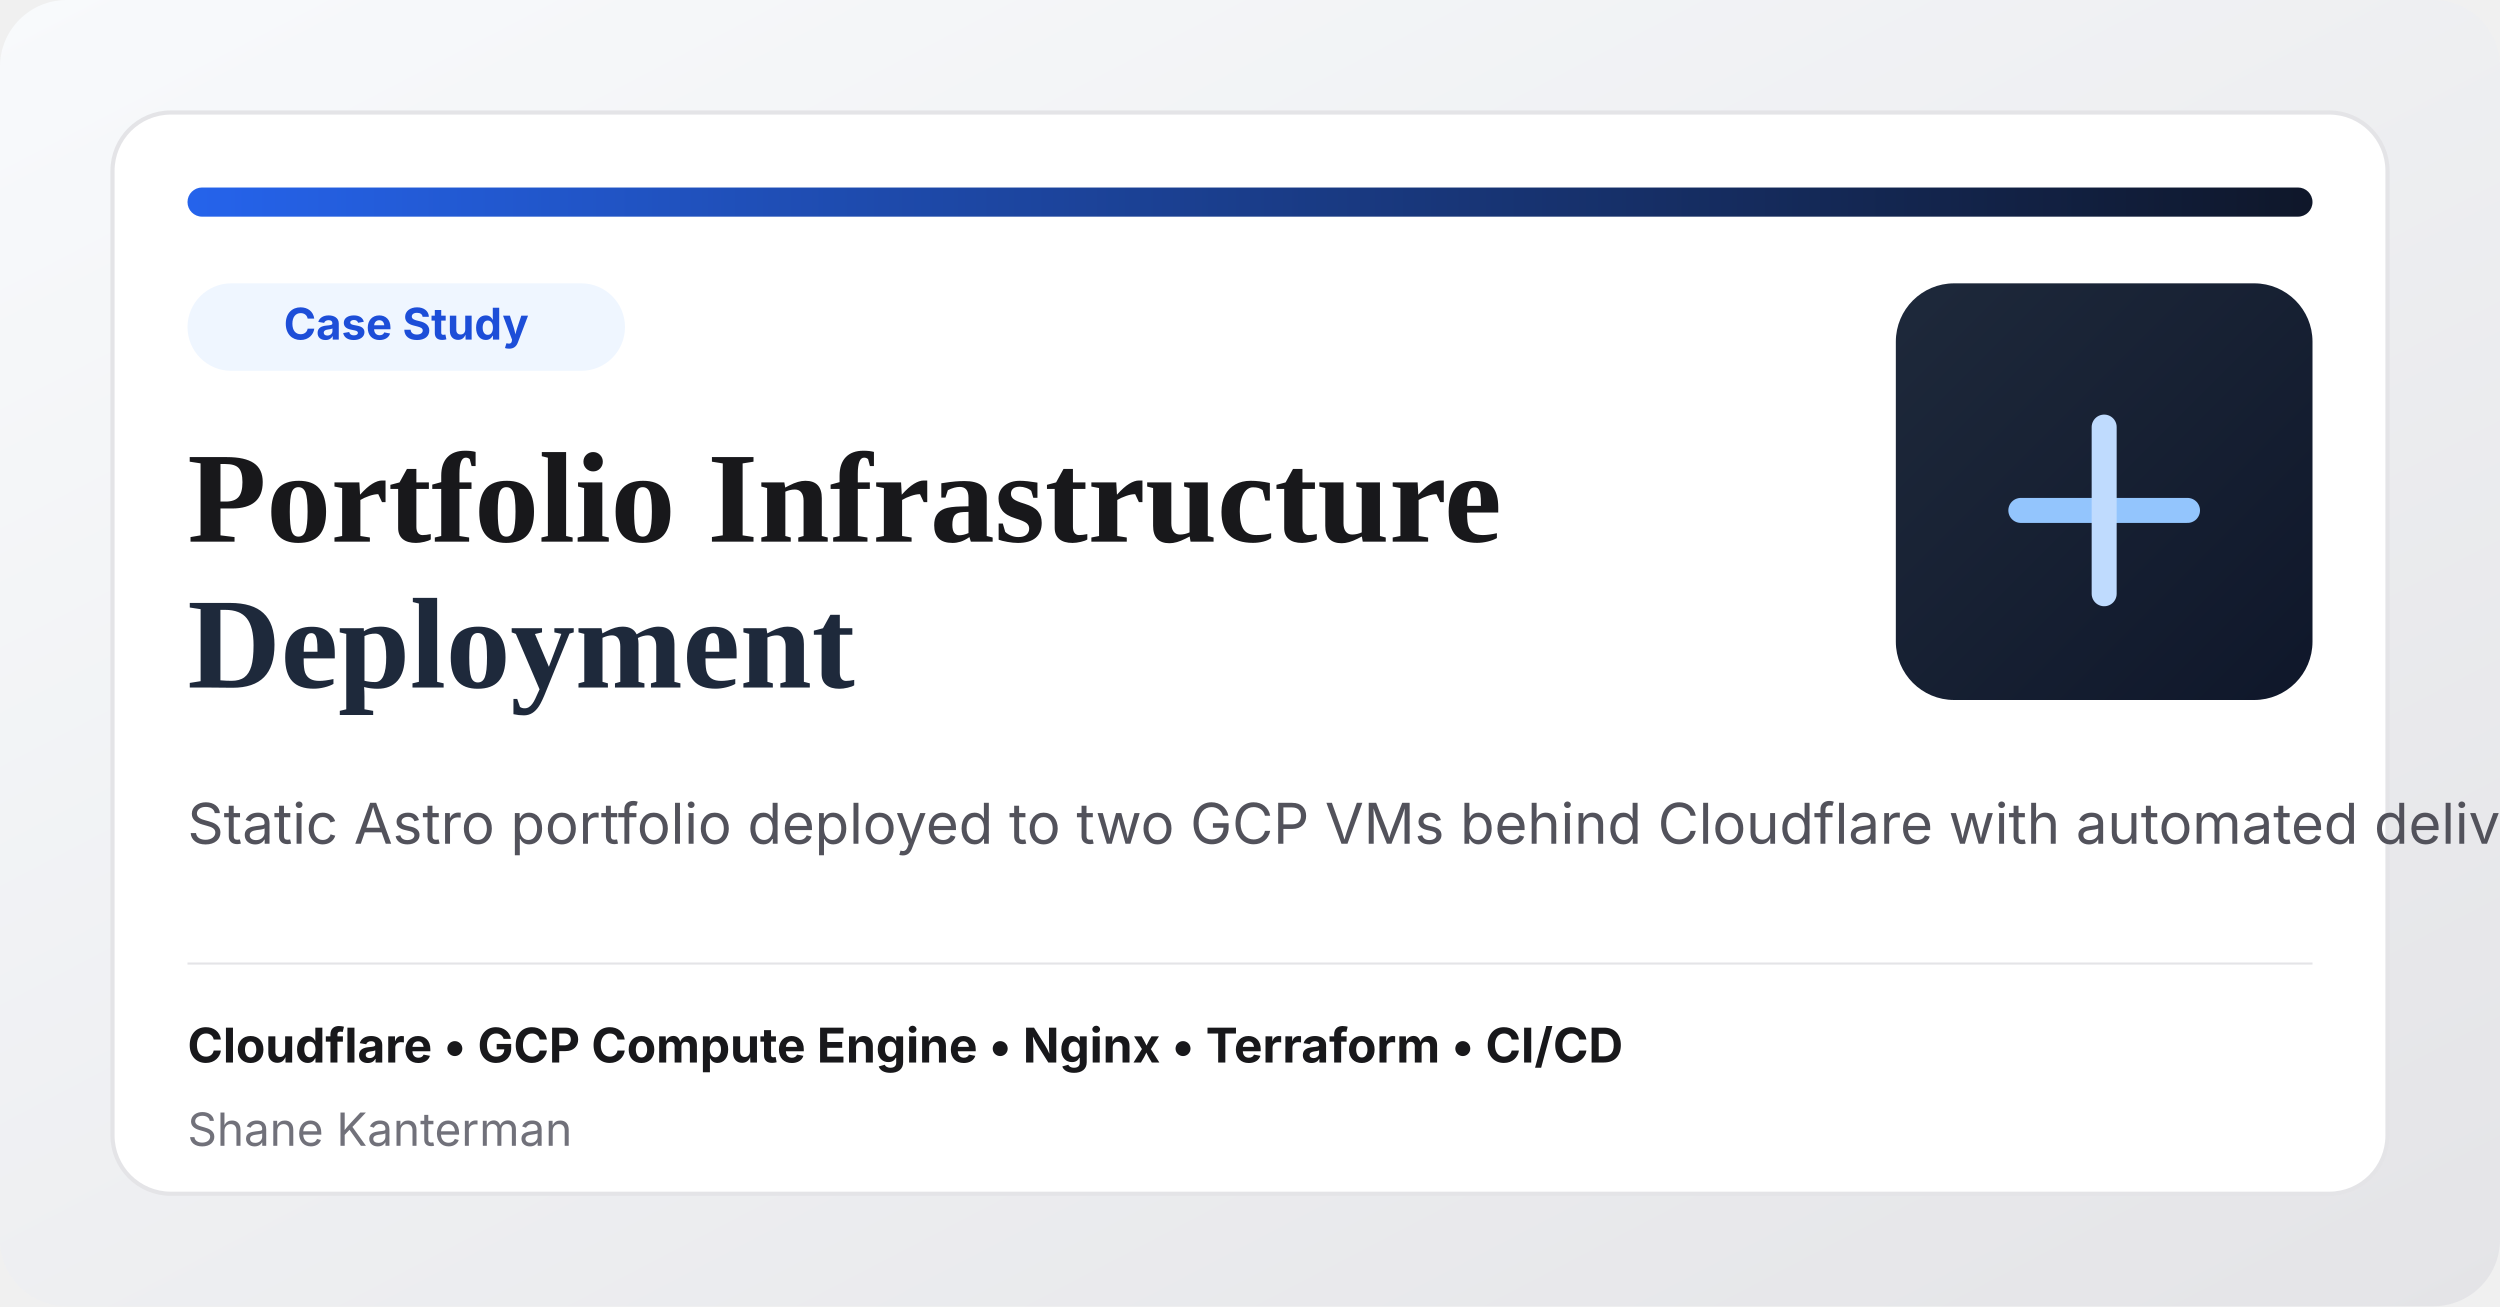
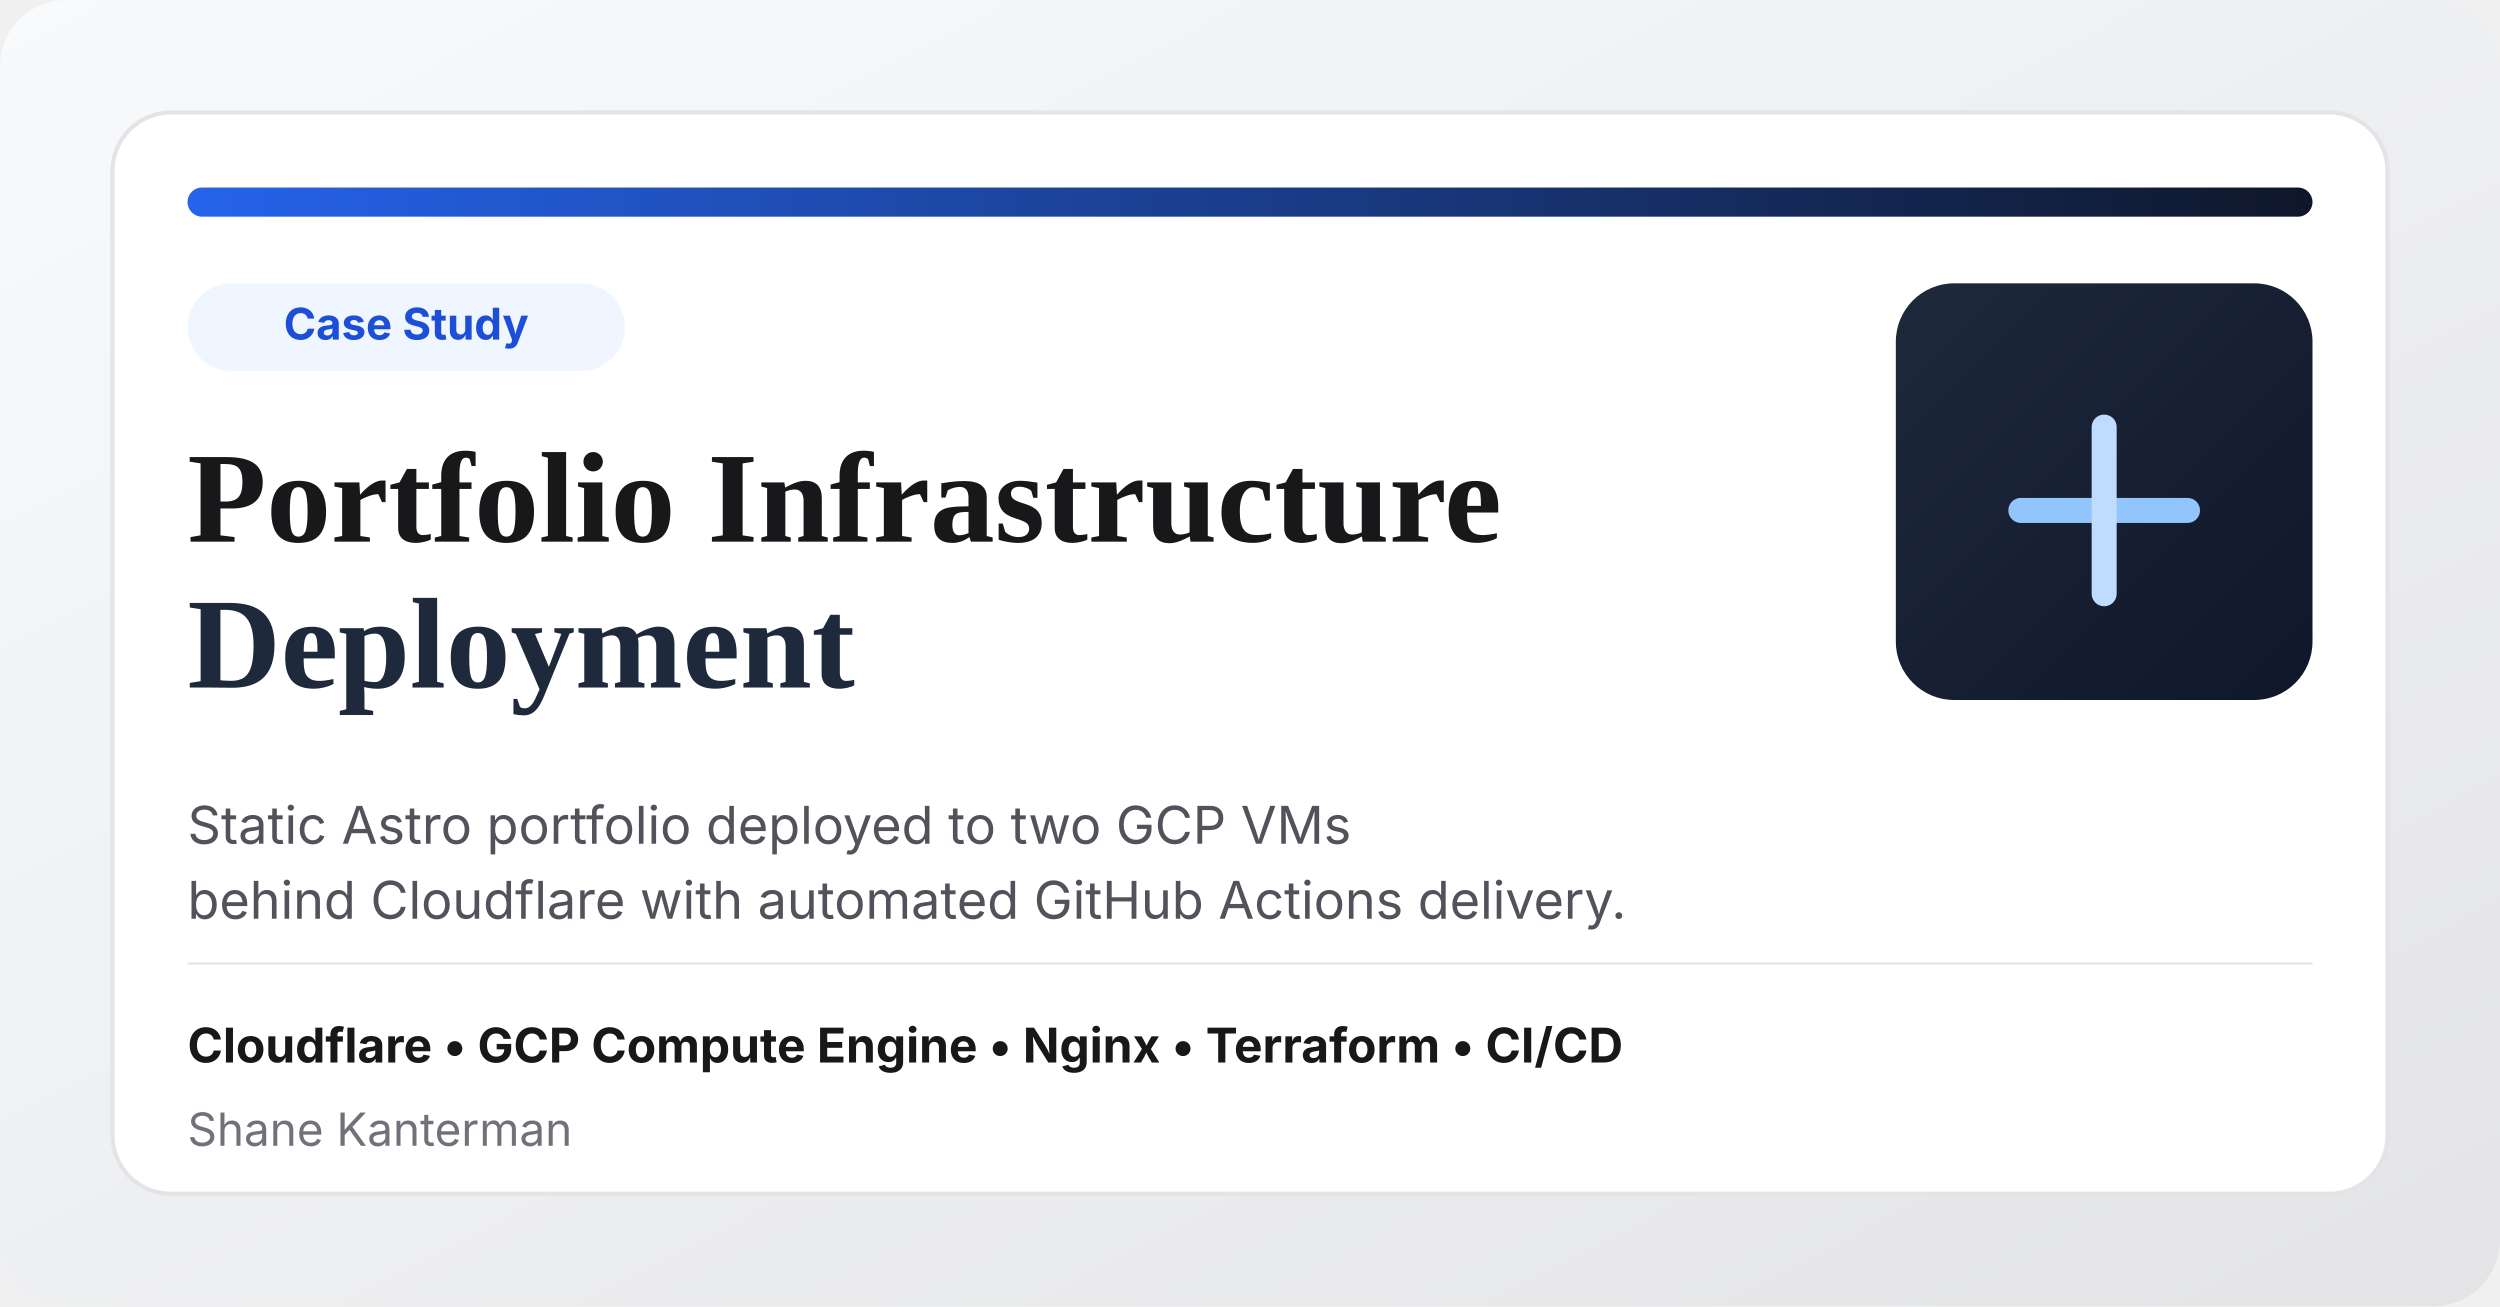
<svg xmlns="http://www.w3.org/2000/svg" width="1200" height="627" viewBox="0 0 1200 627" role="img" aria-labelledby="title desc">
  <defs>
    <linearGradient id="bg" x1="0" y1="0" x2="1" y2="1">
      <stop offset="0%" stop-color="#f8fafc" />
      <stop offset="100%" stop-color="#e4e4e7" />
    </linearGradient>
    <linearGradient id="panel" x1="0" y1="0" x2="1" y2="1">
      <stop offset="0%" stop-color="#1e293b" />
      <stop offset="100%" stop-color="#0f172a" />
    </linearGradient>
    <linearGradient id="accent" x1="0" y1="0" x2="1" y2="0">
      <stop offset="0%" stop-color="#2563eb" />
      <stop offset="100%" stop-color="#0f172a" />
    </linearGradient>
  </defs>
  <rect width="1200" height="627" rx="32" fill="url(#bg)" />
  <rect x="54" y="54" width="1092" height="519" rx="28" fill="#ffffff" stroke="#e4e4e7" stroke-width="2" />
  <rect x="90" y="90" width="1020" height="14" rx="7" fill="url(#accent)" />
  <rect x="90" y="136" width="210" height="42" rx="21" fill="#eff6ff" />
  <text x="195" y="163" text-anchor="middle" font-family="Inter, Arial, sans-serif" font-size="21" font-weight="700" fill="#1d4ed8">Case Study</text>
  <text x="90" y="260" font-family="Georgia, Times New Roman, serif" font-size="62" font-weight="700" fill="#18181b">Portfolio Infrastructure</text>
  <text x="90" y="330" font-family="Georgia, Times New Roman, serif" font-size="62" font-weight="700" fill="#1e293b">Deployment</text>
-   <text x="90" y="405" font-family="Inter, Arial, sans-serif" font-size="27" fill="#52525b">Static Astro portfolio deployed to two GCP VMs behind Cloudflare with automated delivery from GitHub Actions.</text>
+   <text x="90" y="405" font-family="Inter, Arial, sans-serif" font-size="25" fill="#52525b">
+     <tspan x="90">Static Astro portfolio deployed to two GCP VMs</tspan>
+     <tspan x="90" dy="36">behind Cloudflare with automated GitHub Actions delivery.</tspan>
+   </text>
  <g>
    <rect x="90" y="462" width="1020" height="1" fill="#e4e4e7" />
    <text x="90" y="510" font-family="Inter, Arial, sans-serif" font-size="23" font-weight="700" fill="#18181b">Cloudflare  •  GCP Compute Engine  •  Nginx  •  Terraform  •  CI/CD</text>
    <text x="90" y="550" font-family="Inter, Arial, sans-serif" font-size="22" fill="#71717a">Shane Kanterman</text>
  </g>
  <rect x="910" y="136" width="200" height="200" rx="28" fill="url(#panel)" />
  <path d="M970 245h80" stroke="#93c5fd" stroke-width="12" stroke-linecap="round" />
  <path d="M1010 205v80" stroke="#bfdbfe" stroke-width="12" stroke-linecap="round" />
</svg>
